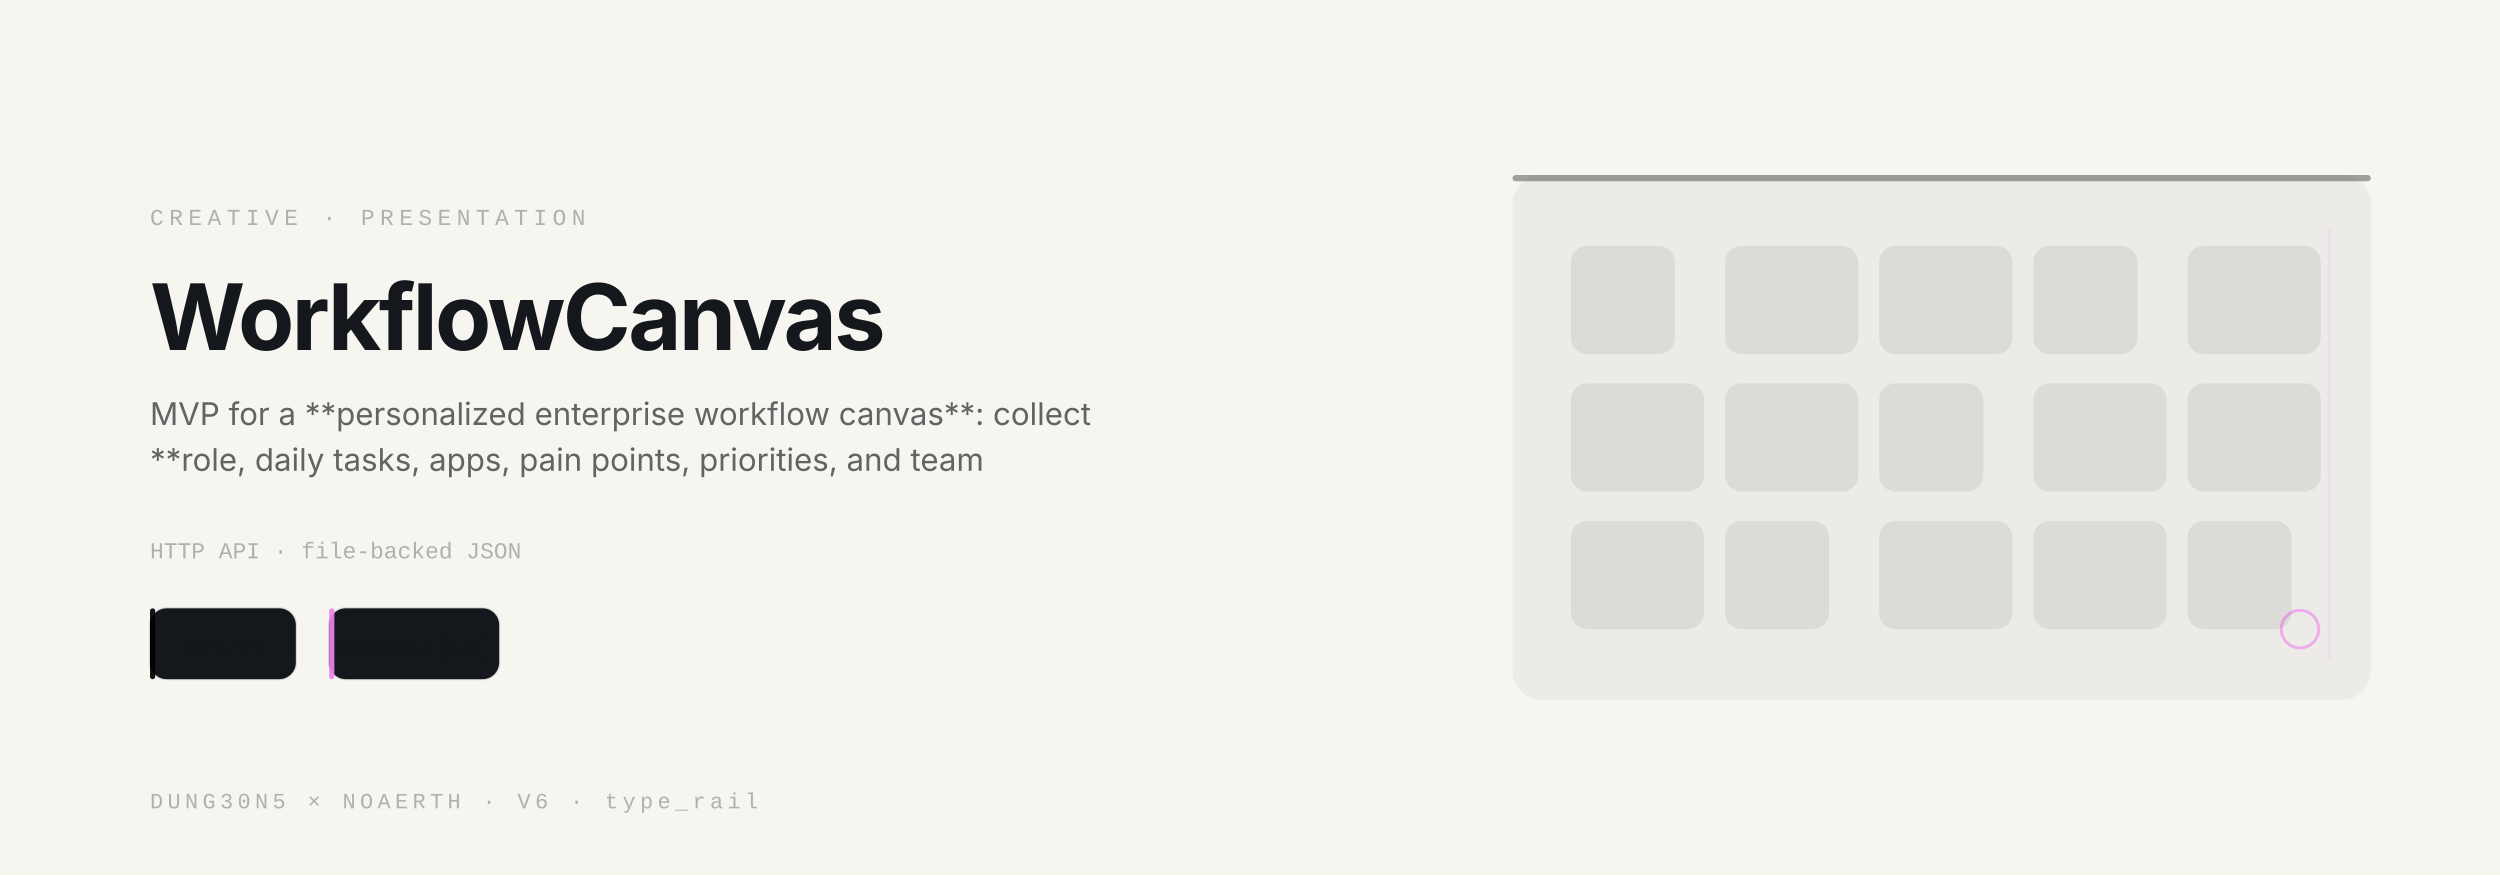
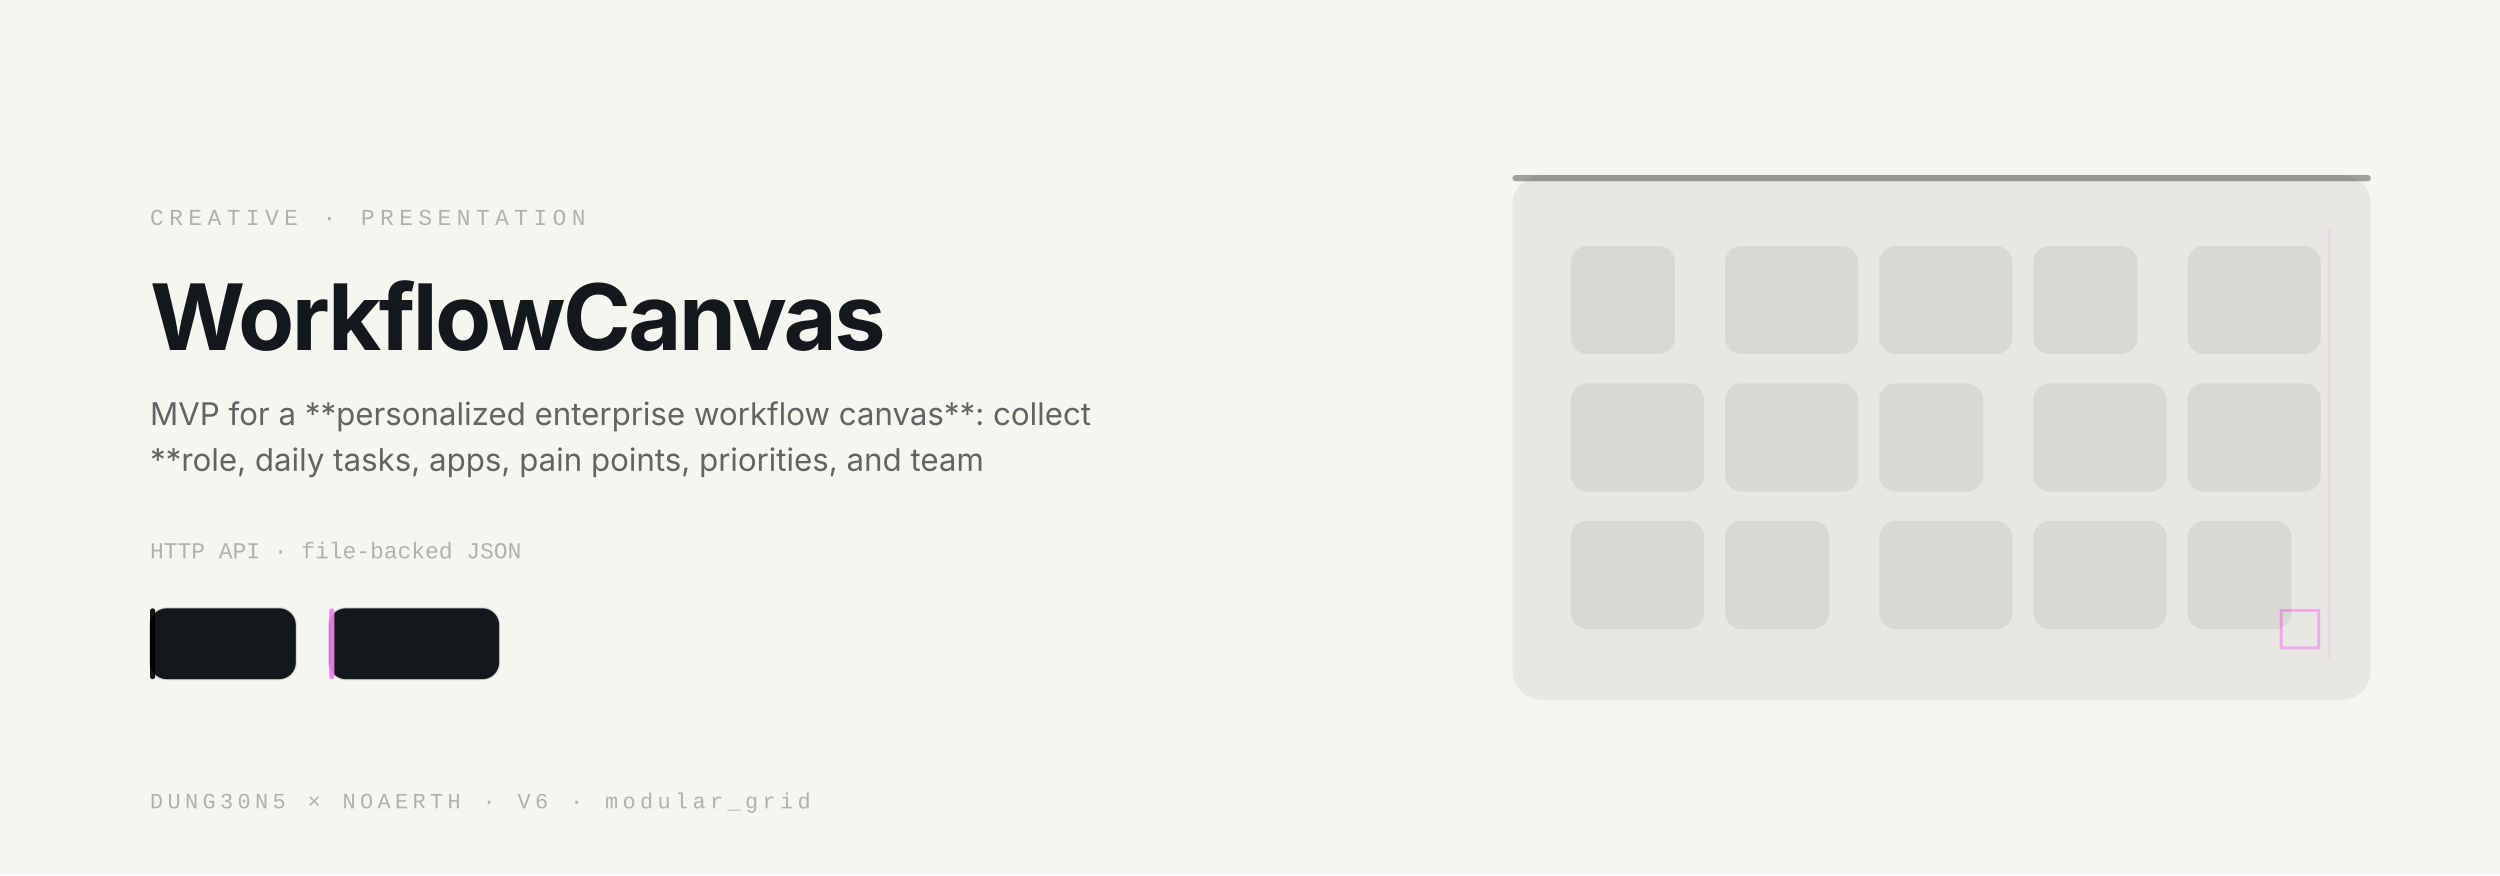
<svg xmlns="http://www.w3.org/2000/svg" viewBox="0 0 1200 420" width="1200" height="420" role="img" aria-label="WorkflowCanvas: a composed grid assembles and a sweep resolves it">
  <rect width="1200" height="420" fill="#f7f5f0" />
  <text x="72" y="108" font-family="ui-monospace, SFMono-Regular, Menlo, Monaco, Consolas, 'Liberation Mono', monospace" font-size="11" letter-spacing="2.6" fill="#14171c4f">CREATIVE · PRESENTATION</text>
  <text x="72" y="168" font-family="-apple-system, BlinkMacSystemFont, 'Segoe UI', Inter, Helvetica, Arial, sans-serif" font-size="44" font-weight="660" letter-spacing="-1.2" fill="#14171c">WorkflowCanvas</text>
  <text x="72" y="204" font-family="-apple-system, BlinkMacSystemFont, 'Segoe UI', Inter, Helvetica, Arial, sans-serif" font-size="15" fill="#14171ca8">MVP for a **personalized enterprise workflow canvas**: collect</text>
  <text x="72" y="226" font-family="-apple-system, BlinkMacSystemFont, 'Segoe UI', Inter, Helvetica, Arial, sans-serif" font-size="15" fill="#14171ca8">**role, daily tasks, apps, pain points, priorities, and team</text>
  <text x="72" y="268" font-family="ui-monospace, SFMono-Regular, Menlo, Monaco, Consolas, 'Liberation Mono', monospace" font-size="11" fill="#14171c4f">HTTP API · file-backed JSON</text>
  <rect x="72.0" y="292.0" width="70.0" height="34.0" rx="8" fill="#14171c" stroke="#14171c1f" stroke-width="1.1" />
  <rect x="72.0" y="292.0" width="2.5" height="34.0" rx="1.2" fill="mint" opacity="0.92" />
  <text x="107.0" y="314" font-family="ui-monospace, SFMono-Regular, Menlo, Monaco, Consolas, 'Liberation Mono', monospace" font-size="11" fill="#14171c" fill-opacity="0.82" text-anchor="middle">canvas</text>
  <rect x="158.0" y="292.0" width="81.6" height="34.0" rx="8" fill="#14171c" stroke="#14171c1f" stroke-width="1.1" />
  <rect x="158.0" y="292.0" width="2.5" height="34.0" rx="1.2" fill="violet" opacity="0.92" />
  <text x="198.8" y="314" font-family="ui-monospace, SFMono-Regular, Menlo, Monaco, Consolas, 'Liberation Mono', monospace" font-size="11" fill="#14171c" fill-opacity="0.82" text-anchor="middle">canvas/[id]</text>
-   <rect x="726.0" y="84.0" width="412.0" height="252.0" rx="14" fill="mint" fill-opacity="0.04" />
+   <rect x="726.0" y="84.0" width="412.0" height="252.0" rx="14" fill="mint" fill-opacity="0.06" />
  <rect x="729.0" y="87.0" width="406.0" height="246.0" rx="12" fill="none" stroke="mint" stroke-width="1" stroke-opacity="0.18" />
-   <rect x="738.0" y="316.0" width="382.0" height="20" rx="5" fill="none" stroke="mint" stroke-width="1.1" opacity="0.30" />
-   <rect x="754.0" y="286.0" width="362.0" height="20" rx="5" fill="none" stroke="mint" stroke-width="1.1" opacity="0.24" />
-   <rect x="770.0" y="256.0" width="342.0" height="20" rx="5" fill="none" stroke="mint" stroke-width="1.1" opacity="0.18" />
-   <rect x="786.0" y="226.0" width="322.0" height="20" rx="5" fill="none" stroke="mint" stroke-width="1.1" opacity="0.12" />
+   <rect x="741.0" y="316.0" width="382.0" height="19" rx="5" fill="none" stroke="mint" stroke-width="1.1" opacity="0.32" />
+   <rect x="752.0" y="291.0" width="378.0" height="19" rx="5" fill="none" stroke="mint" stroke-width="1.1" opacity="0.27" />
+   <rect x="763.0" y="266.0" width="374.0" height="19" rx="5" fill="none" stroke="mint" stroke-width="1.1" opacity="0.22" />
+   <rect x="774.0" y="241.0" width="370.0" height="19" rx="5" fill="none" stroke="mint" stroke-width="1.1" opacity="0.17" />
+   <rect x="785.0" y="216.0" width="366.0" height="19" rx="5" fill="none" stroke="mint" stroke-width="1.1" opacity="0.12" />
  <rect x="726.0" y="84.0" width="412.0" height="3" rx="1.5" fill="mint" opacity="0.35" />
-   <circle cx="1104.0" cy="302.0" r="9" fill="none" stroke="violet" stroke-width="1.4" opacity="0.6" />
+   <path d="M1095.0 293.0 h18 v18 h-18 z" fill="none" stroke="violet" stroke-width="1.4" opacity="0.6" />
  <rect x="754" y="118" width="50" height="52" rx="8" fill="mint" fill-opacity="0.08" stroke="mint" stroke-width="1" stroke-opacity="0.4" opacity="0.85" />
  <rect x="828" y="118" width="64" height="52" rx="8" fill="mint" fill-opacity="0.08" stroke="mint" stroke-width="1" stroke-opacity="0.4" opacity="0.85" />
  <rect x="902" y="118" width="64" height="52" rx="8" fill="mint" fill-opacity="0.08" stroke="mint" stroke-width="1" stroke-opacity="0.4" opacity="0.85" />
  <rect x="976" y="118" width="50" height="52" rx="8" fill="mint" fill-opacity="0.08" stroke="mint" stroke-width="1" stroke-opacity="0.4" opacity="0.85" />
  <rect x="1050" y="118" width="64" height="52" rx="8" fill="mint" fill-opacity="0.08" stroke="mint" stroke-width="1" stroke-opacity="0.4" opacity="0.85" />
  <rect x="754" y="184" width="64" height="52" rx="8" fill="mint" fill-opacity="0.08" stroke="mint" stroke-width="1" stroke-opacity="0.4" opacity="0.85" />
  <rect x="828" y="184" width="64" height="52" rx="8" fill="mint" fill-opacity="0.08" stroke="mint" stroke-width="1" stroke-opacity="0.4" opacity="0.85" />
  <rect x="902" y="184" width="50" height="52" rx="8" fill="mint" fill-opacity="0.08" stroke="mint" stroke-width="1" stroke-opacity="0.4" opacity="0.85" />
  <rect x="976" y="184" width="64" height="52" rx="8" fill="mint" fill-opacity="0.08" stroke="mint" stroke-width="1" stroke-opacity="0.4" opacity="0.85" />
  <rect x="1050" y="184" width="64" height="52" rx="8" fill="mint" fill-opacity="0.08" stroke="mint" stroke-width="1" stroke-opacity="0.4" opacity="0.85" />
  <rect x="754" y="250" width="64" height="52" rx="8" fill="mint" fill-opacity="0.08" stroke="mint" stroke-width="1" stroke-opacity="0.4" opacity="0.85" />
  <rect x="828" y="250" width="50" height="52" rx="8" fill="mint" fill-opacity="0.08" stroke="mint" stroke-width="1" stroke-opacity="0.4" opacity="0.85" />
  <rect x="902" y="250" width="64" height="52" rx="8" fill="mint" fill-opacity="0.08" stroke="mint" stroke-width="1" stroke-opacity="0.4" opacity="0.85" />
  <rect x="976" y="250" width="64" height="52" rx="8" fill="mint" fill-opacity="0.08" stroke="mint" stroke-width="1" stroke-opacity="0.4" opacity="0.85" />
  <rect x="1050" y="250" width="50" height="52" rx="8" fill="mint" fill-opacity="0.08" stroke="mint" stroke-width="1" stroke-opacity="0.4" opacity="0.85" />
  <line x1="1118" y1="110" x2="1118" y2="316" stroke="violet" stroke-width="1.4" opacity="0.14" />
-   <text x="72" y="388" font-family="ui-monospace, SFMono-Regular, Menlo, Monaco, Consolas, 'Liberation Mono', monospace" font-size="10.5" letter-spacing="2.1" fill="#14171c4f">DUNG30N5 × NOAERTH · V6 · type_rail</text>
+   <text x="72" y="388" font-family="ui-monospace, SFMono-Regular, Menlo, Monaco, Consolas, 'Liberation Mono', monospace" font-size="10.5" letter-spacing="2.1" fill="#14171c4f">DUNG30N5 × NOAERTH · V6 · modular_grid</text>
</svg>
